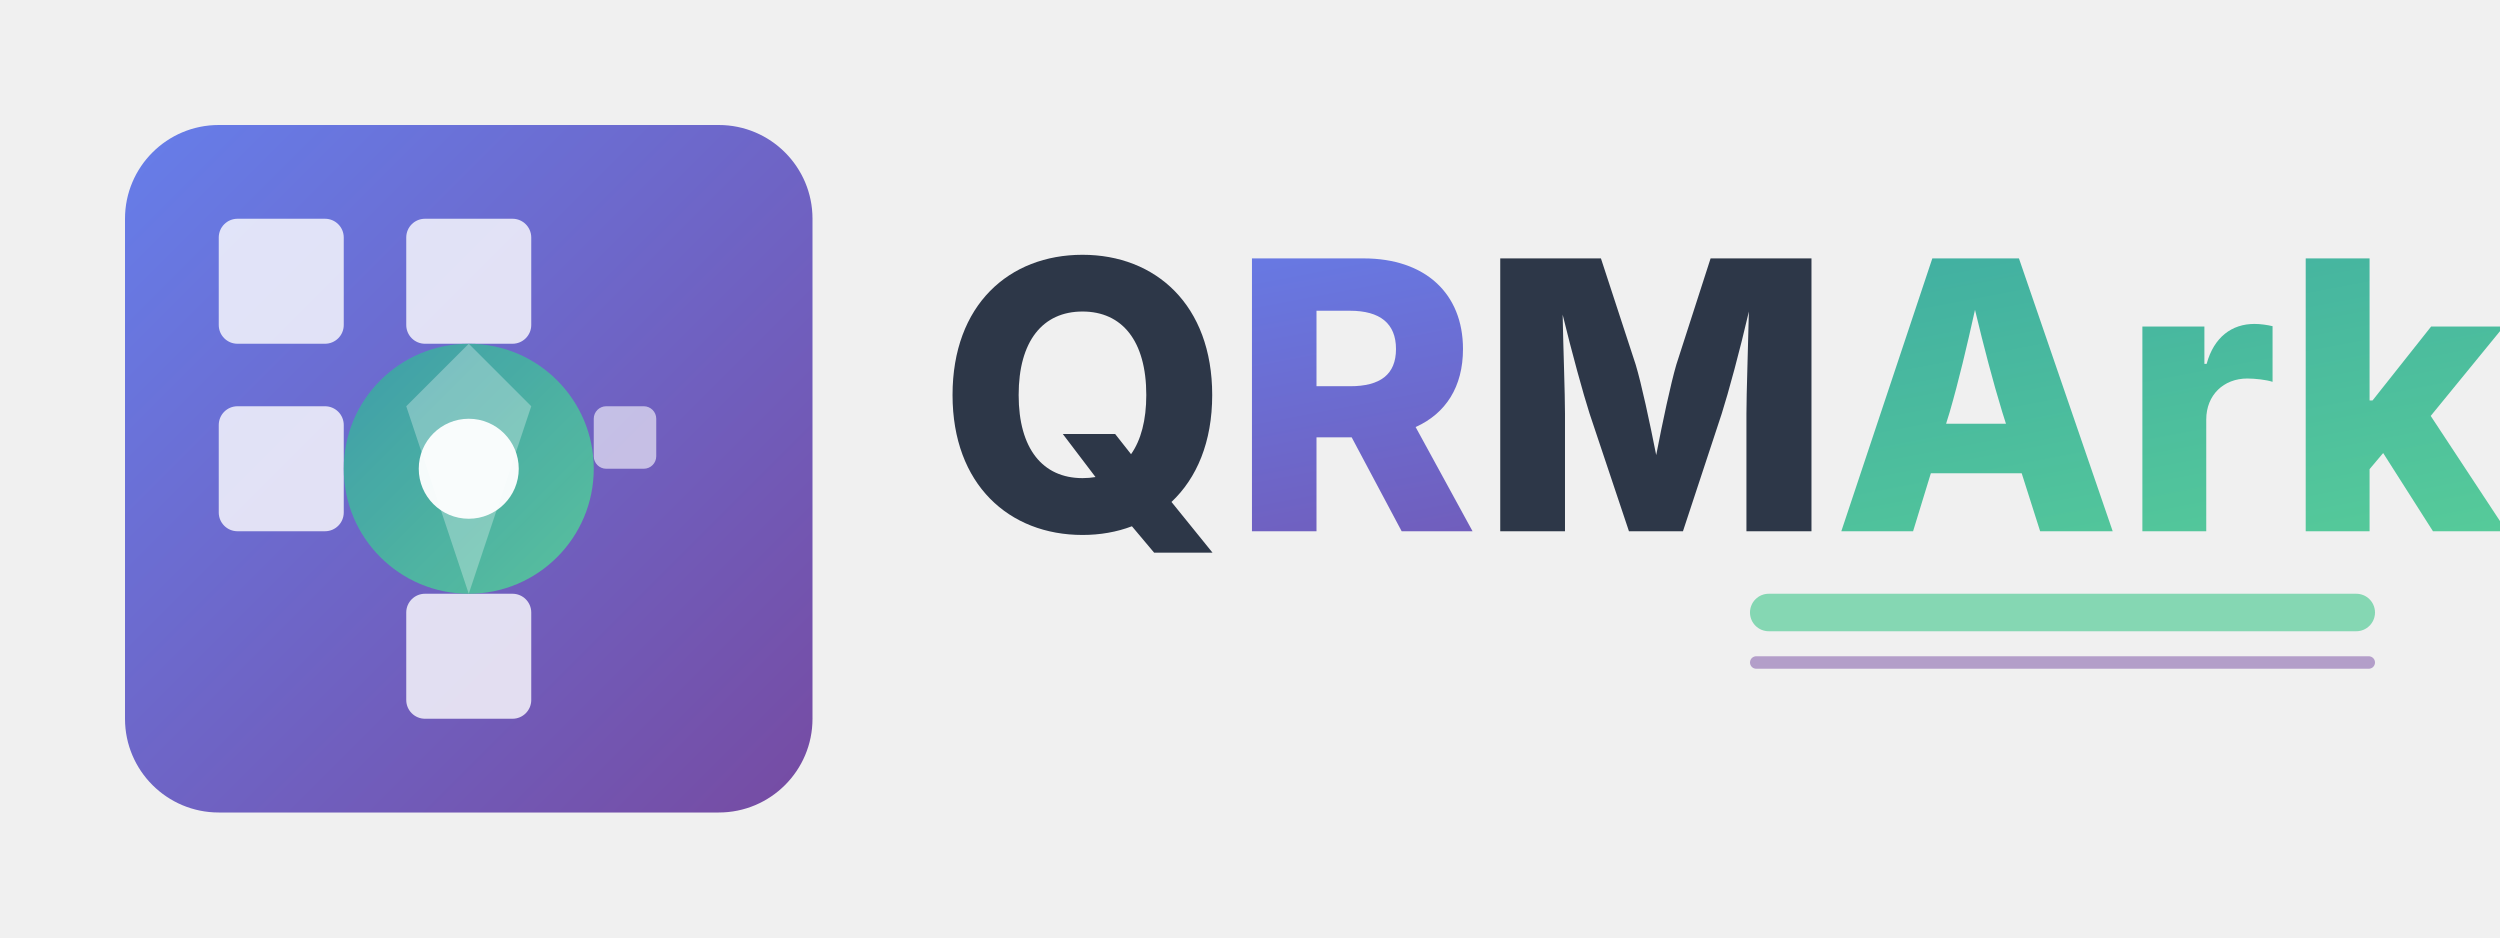
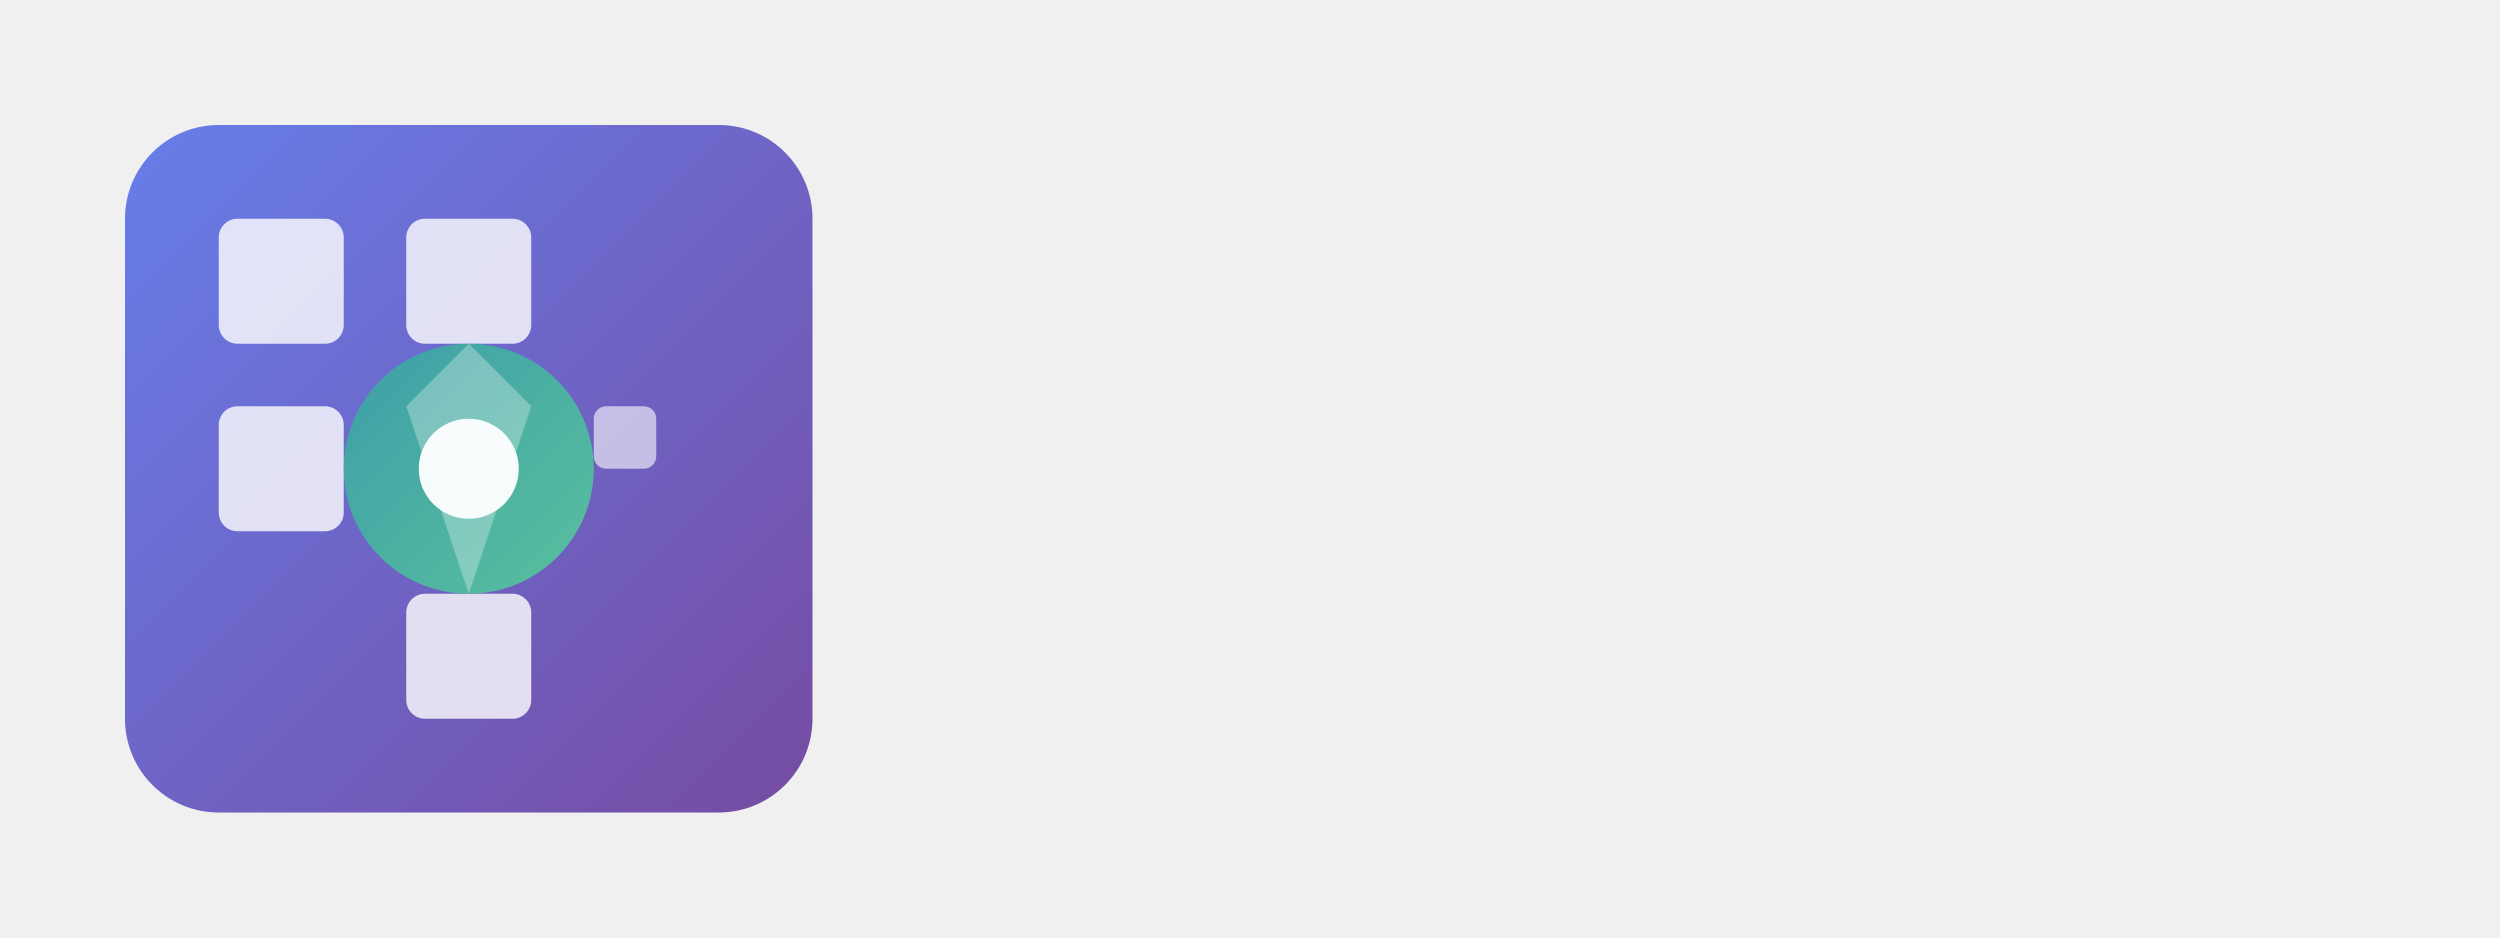
<svg xmlns="http://www.w3.org/2000/svg" class="logo-svg" viewBox="0 0 400 150" fill="none">
  <defs>
    <linearGradient id="gradientQR" x1="0%" y1="0%" x2="100%" y2="100%">
      <stop offset="0%" style="stop-color:#667eea;stop-opacity:1" />
      <stop offset="100%" style="stop-color:#764ba2;stop-opacity:1" />
    </linearGradient>
    <linearGradient id="gradientEye" x1="0%" y1="0%" x2="100%" y2="100%">
      <stop offset="0%" style="stop-color:#38a3a5;stop-opacity:1" />
      <stop offset="100%" style="stop-color:#57cc99;stop-opacity:1" />
    </linearGradient>
  </defs>
  <rect x="20" y="20" width="110" height="110" rx="15" fill="url(#gradientQR)" />
  <rect x="35" y="35" width="20" height="20" rx="3" fill="white" opacity="0.8" />
  <rect x="65" y="35" width="20" height="20" rx="3" fill="white" opacity="0.8" />
  <rect x="35" y="65" width="20" height="20" rx="3" fill="white" opacity="0.8" />
  <rect x="95" y="65" width="10" height="10" rx="2" fill="white" opacity="0.6" />
  <rect x="65" y="95" width="20" height="20" rx="3" fill="white" opacity="0.8" />
  <circle cx="75" cy="75" r="20" fill="url(#gradientEye)" opacity="0.9" />
  <circle cx="75" cy="75" r="8" fill="#ffffff" opacity="0.95" />
  <path d="M75 55 L85 65 L75 95 L65 65 Z" fill="white" opacity="0.3" />
-   <text x="150" y="85" font-family="Inter, sans-serif" font-size="60" font-weight="800" fill="#2d3748">
-         Q<tspan fill="url(#gradientQR)">R</tspan>M<tspan fill="url(#gradientEye)">Ark</tspan>
-   </text>
-   <rect x="280" y="95" width="100" height="6" rx="3" fill="#57cc99" opacity="0.7" />
-   <rect x="280" y="105" width="100" height="2" rx="1" fill="#764ba2" opacity="0.5" />
</svg>
